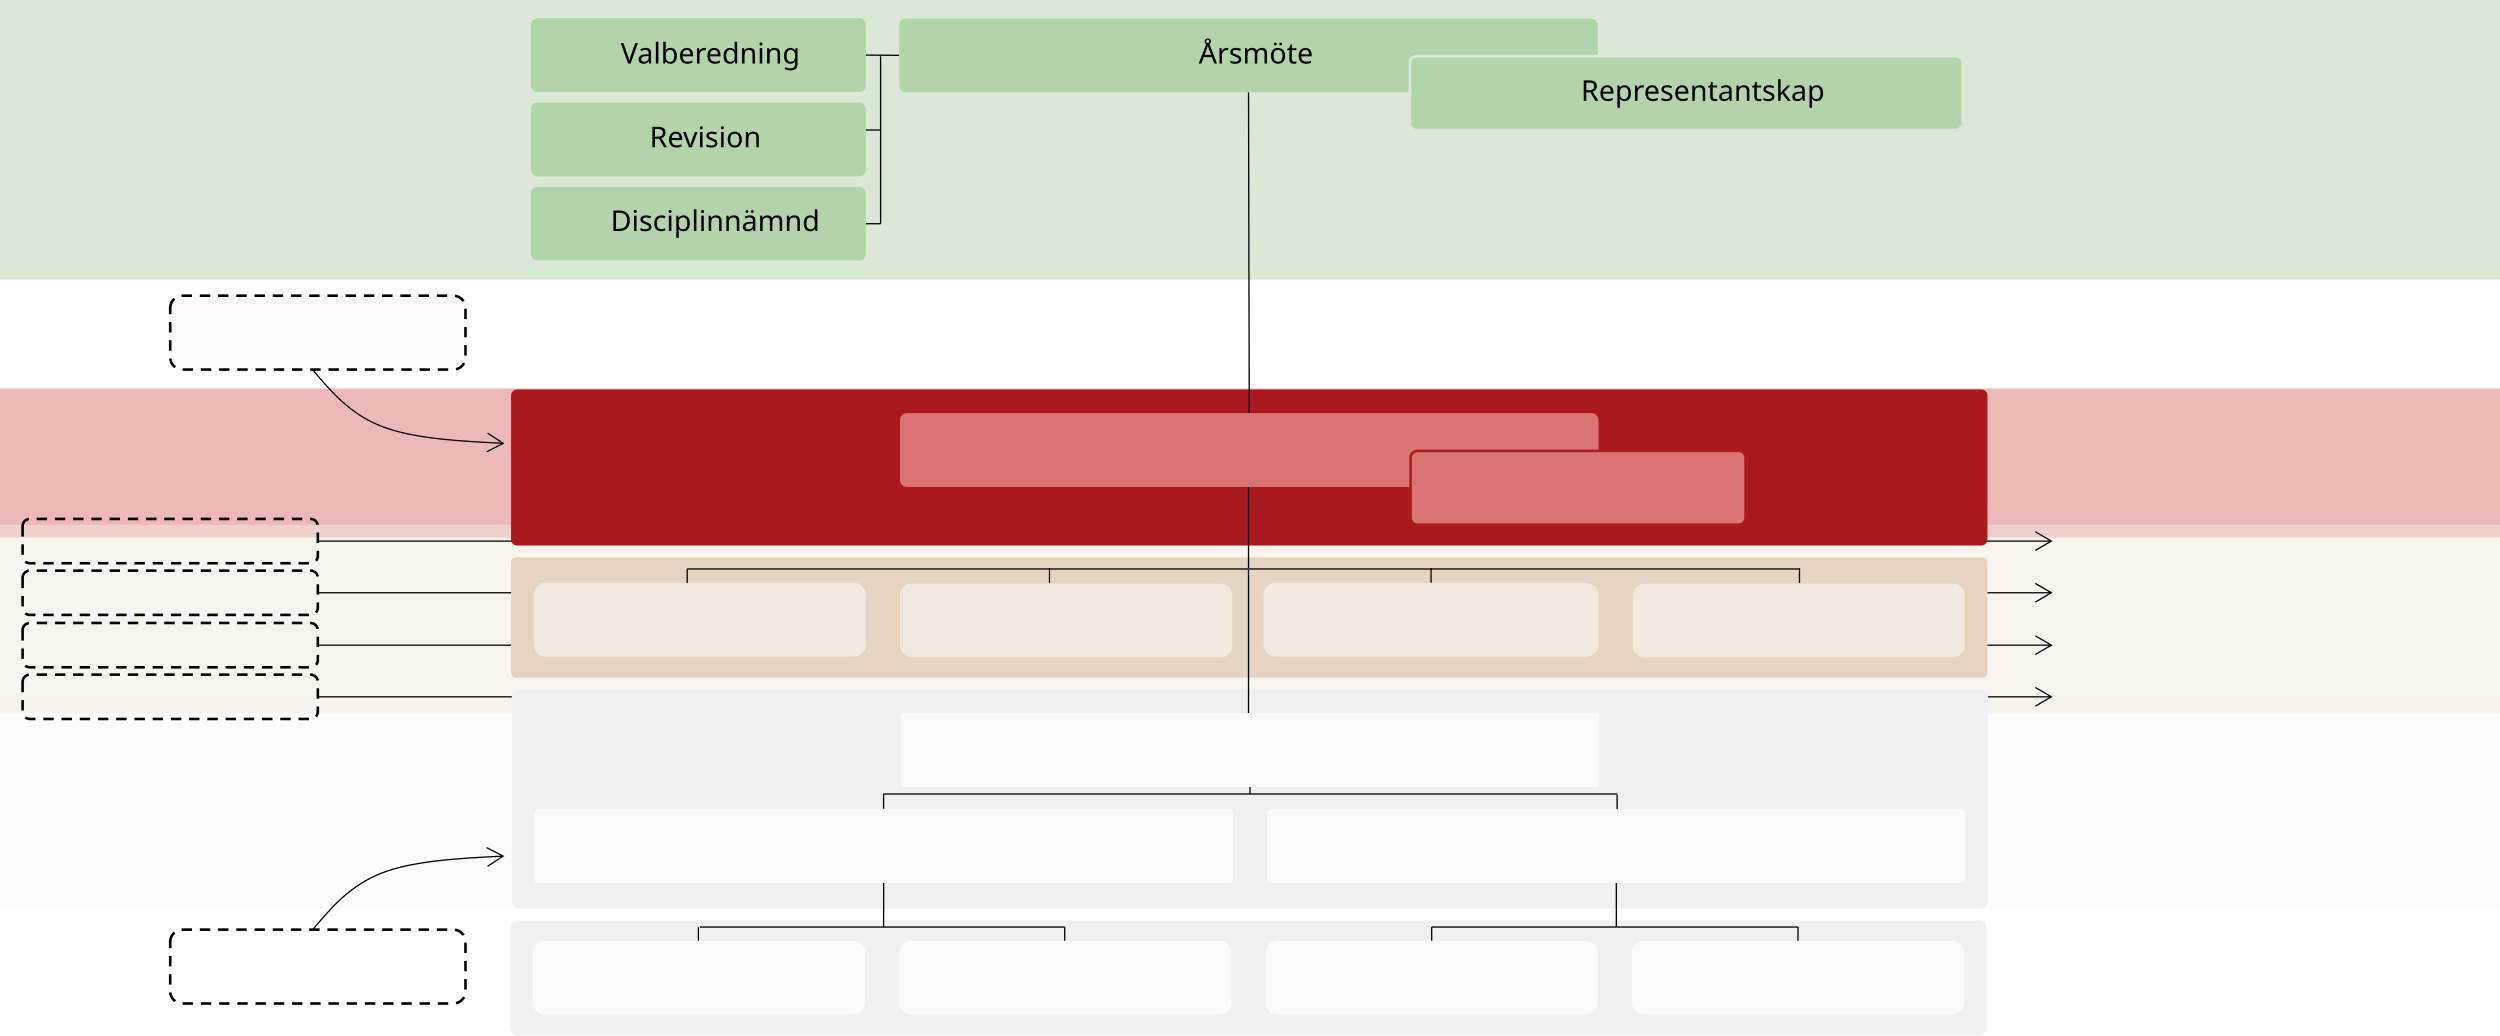
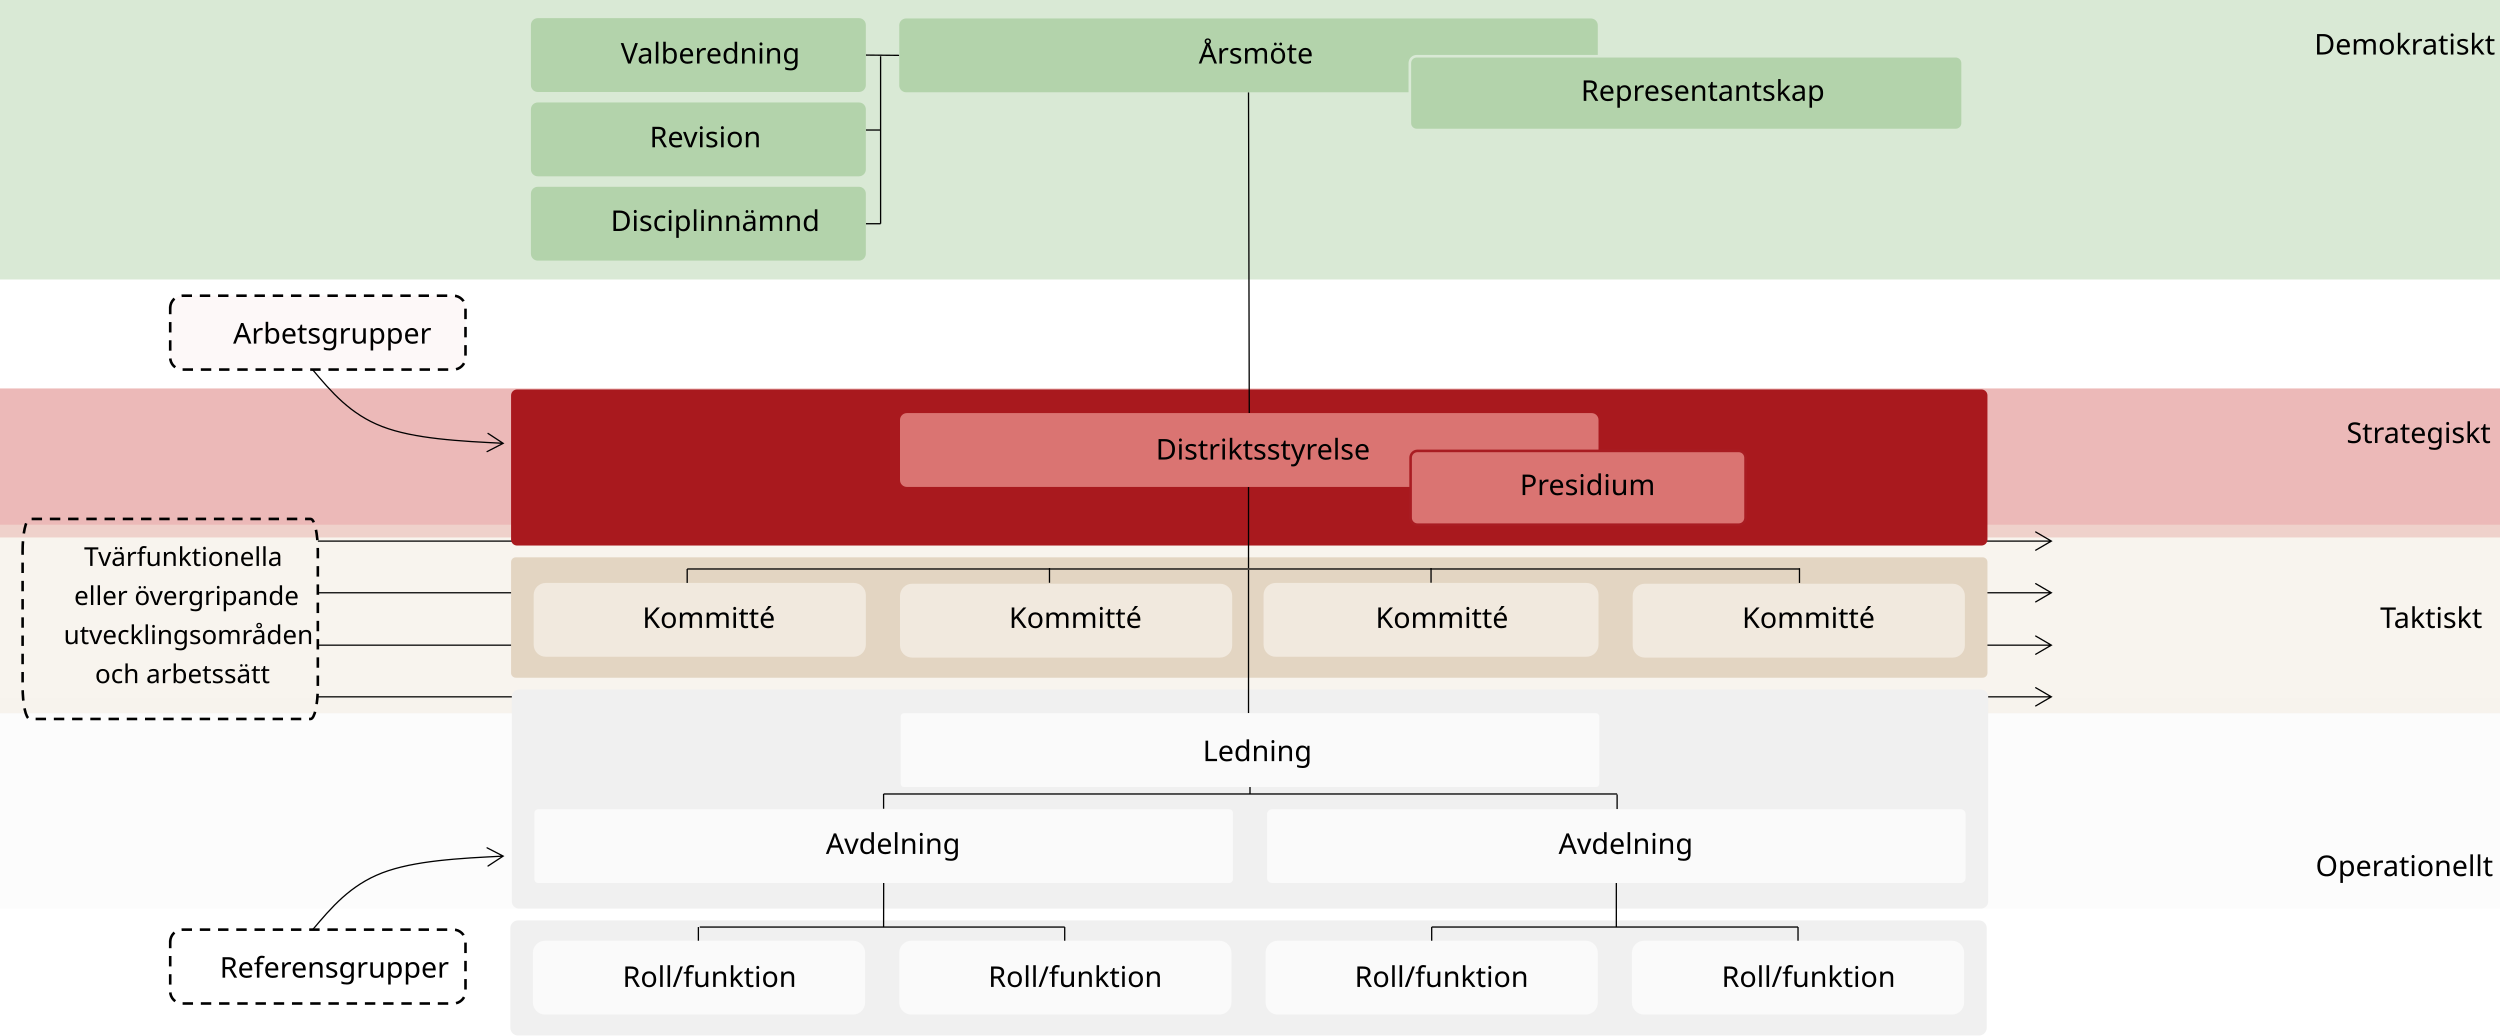
- <svg xmlns="http://www.w3.org/2000/svg" xmlns:xlink="http://www.w3.org/1999/xlink" version="1.1" x="0px" y="0px" viewBox="0 0 960 397.63" style="enable-background:new 0 0 960 397.63;" xml:space="preserve">
+ <svg xmlns="http://www.w3.org/2000/svg" version="1.1" x="0px" y="0px" viewBox="0 0 960 397.63" style="enable-background:new 0 0 960 397.63;" xml:space="preserve">
  <style type="text/css">
	.st0{opacity:0.502;fill-rule:evenodd;clip-rule:evenodd;fill:#FAFAFA;}
	.st1{opacity:0.502;fill-rule:evenodd;clip-rule:evenodd;fill:#DA7472;}
	.st2{opacity:0.502;fill-rule:evenodd;clip-rule:evenodd;fill:#F1E9DE;}
	.st3{opacity:0.502;fill-rule:evenodd;clip-rule:evenodd;fill:#B3D3AB;}
- 	.st4{fill:none;stroke:#000000;stroke-miterlimit:10;stroke-dasharray:4,3;}
- 	.st5{fill-rule:evenodd;clip-rule:evenodd;fill:#F0F0F0;}
- 	.st6{fill-rule:evenodd;clip-rule:evenodd;fill:#E3D5C2;}
- 	.st7{fill-rule:evenodd;clip-rule:evenodd;fill:#A9191E;}
- 	.st8{fill:none;stroke:#000000;stroke-width:0.5;stroke-miterlimit:10;}
- 	.st9{fill-rule:evenodd;clip-rule:evenodd;fill:#FAFAFA;}
- 	.st10{fill-rule:evenodd;clip-rule:evenodd;fill:#F1E9DE;}
- 	.st11{fill-rule:evenodd;clip-rule:evenodd;fill:#DA7472;}
- 	.st12{fill:none;stroke:#A91C22;stroke-miterlimit:10;}
- 	.st13{opacity:0.102;fill-rule:evenodd;clip-rule:evenodd;fill:#ECB9B8;}
- 	.st14{fill-rule:evenodd;clip-rule:evenodd;fill:#B3D3AB;}
- 	.st15{font-family:'Calibri';}
- 	.st16{font-size:11px;}
- 	.st17{fill-rule:evenodd;clip-rule:evenodd;fill:#B3D3AB;stroke:#D9E9D5;stroke-miterlimit:10;}
- 	.st18{display:none;}
- 	.st19{display:inline;}
+ 	.st4{font-family:'Calibri';}
+ 	.st5{font-size:11px;}
+ 	.st6{fill:none;stroke:#000000;stroke-miterlimit:10;stroke-dasharray:4,3;}
+ 	.st7{font-family:'Calibri-Italic';}
+ 	.st8{font-size:10px;}
+ 	.st9{fill-rule:evenodd;clip-rule:evenodd;fill:#F0F0F0;}
+ 	.st10{fill-rule:evenodd;clip-rule:evenodd;fill:#E3D5C2;}
+ 	.st11{fill-rule:evenodd;clip-rule:evenodd;fill:#A9191E;}
+ 	.st12{fill:none;stroke:#000000;stroke-width:0.5;stroke-miterlimit:10;}
+ 	.st13{fill-rule:evenodd;clip-rule:evenodd;fill:#FAFAFA;}
+ 	.st14{fill-rule:evenodd;clip-rule:evenodd;fill:#F1E9DE;}
+ 	.st15{fill-rule:evenodd;clip-rule:evenodd;fill:#DA7472;}
+ 	.st16{fill:none;stroke:#A91C22;stroke-miterlimit:10;}
+ 	.st17{opacity:0.102;fill-rule:evenodd;clip-rule:evenodd;fill:#ECB9B8;}
+ 	.st18{fill-rule:evenodd;clip-rule:evenodd;fill:#B3D3AB;}
+ 	.st19{fill-rule:evenodd;clip-rule:evenodd;fill:#B3D3AB;stroke:#D9E9D5;stroke-miterlimit:10;}
</style>
  <g id="bg_ljus">
    <rect id="operationellt_2_" y="267.95" class="st0" width="960" height="80.94" />
    <rect id="strategiskt_2_" y="149.16" class="st1" width="960" height="57.23" />
    <rect id="taktiskt_2_" y="201.49" class="st2" width="960" height="72.39" />
    <rect id="demokratiskt_1_" class="st3" width="960" height="107.33" />
-     <g id="text_6_">
- 	</g>
+     <g id="text">
+       <text transform="matrix(1 0 0 1 889.1749 336.4154)" class="st4 st5">Operationellt</text>
+       <text transform="matrix(1 0 0 1 913.984 241.1331)" class="st4 st5">Taktiskt</text>
+       <text transform="matrix(1 0 0 1 901.0392 170.1147)" class="st4 st5">Strategiskt</text>
+       <text transform="matrix(1 0 0 1 888.6803 20.9354)" class="st4 st5">Demokratiskt</text>
+     </g>
  </g>
  <g id="TFA_linjer_1_">
    <g id="linjer">
      <path d="M781.83,204.06l6.37,3.72l-6.37,3.71c-0.12,0.07-0.27,0.03-0.34-0.09s-0.03-0.27,0.09-0.34l6-3.5v0.43l-6-3.5    c-0.12-0.07-0.16-0.22-0.09-0.34S781.71,203.99,781.83,204.06z M122.06,207.53h665.62v0.5H122.06V207.53z" />
      <path d="M781.83,223.9l6.37,3.72l-6.37,3.72c-0.12,0.07-0.27,0.03-0.34-0.09s-0.03-0.28,0.09-0.35l6-3.5v0.44l-6-3.5    c-0.12-0.07-0.16-0.23-0.09-0.35C781.56,223.88,781.71,223.83,781.83,223.9z M122.06,227.37h665.62v0.5H122.06V227.37z" />
      <path d="M781.83,244.02l6.37,3.72l-6.37,3.71c-0.12,0.07-0.27,0.03-0.34-0.09c-0.07-0.12-0.03-0.27,0.09-0.34l6-3.5v0.43l-6-3.5    c-0.12-0.07-0.16-0.22-0.09-0.34C781.56,243.99,781.71,243.95,781.83,244.02z M122.06,247.49h665.62v0.5H122.06V247.49z" />
      <path d="M781.83,263.86l6.37,3.72l-6.37,3.71c-0.12,0.07-0.27,0.03-0.34-0.09c-0.07-0.11-0.03-0.27,0.09-0.34l6-3.5v0.43l-6-3.5    c-0.12-0.06-0.16-0.22-0.09-0.34C781.56,263.83,781.71,263.79,781.83,263.86z M122.06,267.33h665.62v0.5H122.06V267.33z" />
    </g>
-     <g id="text_7_">
-       <path class="st4" d="M8.67,242.01c0-1.53,1.25-2.78,2.78-2.78h107.82c1.53,0,2.78,1.25,2.78,2.78v11.45    c0,1.53-1.25,2.78-2.78,2.78H11.46c-1.54,0-2.78-1.25-2.78-2.78V242.01z" />
-       <path class="st4" d="M8.67,261.86c0-1.54,1.25-2.79,2.78-2.79h107.82c1.53,0,2.78,1.25,2.78,2.79v11.44    c0,1.54-1.25,2.78-2.78,2.78H11.46c-1.54,0-2.78-1.24-2.78-2.78V261.86z" />
-       <path class="st4" d="M8.67,202.06c0-1.54,1.25-2.79,2.78-2.79h107.82c1.53,0,2.78,1.25,2.78,2.79v11.44    c0,1.54-1.25,2.78-2.78,2.78H11.46c-1.54,0-2.78-1.24-2.78-2.78V202.06z" />
-       <path class="st4" d="M8.67,221.9c0-1.54,1.25-2.78,2.78-2.78h107.82c1.53,0,2.78,1.24,2.78,2.78v11.44c0,1.54-1.25,2.78-2.78,2.78    H11.46c-1.54,0-2.78-1.24-2.78-2.78V221.9z" />
-     </g>
+     <path class="st6" d="M8.67,211.83c0-6.96,1.25-12.56,2.78-12.56h107.82c1.53,0,2.78,5.6,2.78,12.56v51.69   c0,6.96-1.25,12.56-2.78,12.56H11.46c-1.54,0-2.78-5.6-2.78-12.56V211.83z" />
+     <text transform="matrix(1 0 0 1 32.3008 217.3288)">
+       <tspan x="0" y="0" class="st7 st8">Tvärfunktionella</tspan>
+       <tspan x="-3.85" y="15" class="st7 st8">eller övergripande</tspan>
+       <tspan x="-7.87" y="30" class="st7 st8">utvecklingsområden</tspan>
+       <tspan x="4.17" y="45" class="st7 st8">och arbetssätt</tspan>
+     </text>
  </g>
  <g id="bg_1_">
-     <path id="operationellt_2" class="st5" d="M195.97,356.38c0-1.62,1.31-2.94,2.94-2.94h561.04c1.63,0,2.95,1.32,2.95,2.94v38.3   c0,1.63-1.32,2.95-2.95,2.95H198.91c-1.63,0-2.94-1.32-2.94-2.95V356.38z" />
-     <path id="operationellt" class="st5" d="M196.54,267.54c0-1.52,1.23-2.75,2.75-2.75h561.42c1.52,0,2.75,1.23,2.75,2.75v78.6   c0,1.52-1.23,2.75-2.75,2.75H199.29c-1.52,0-2.75-1.23-2.75-2.75V267.54z" />
-     <path id="taktiskt" class="st6" d="M196.25,215.84c0-1.01,0.82-1.83,1.83-1.83h563.27c1.01,0,1.83,0.82,1.83,1.83v42.58   c0,1.01-0.82,1.82-1.83,1.82H198.08c-1.01,0-1.83-0.81-1.83-1.82V215.84z" />
-     <path id="strategiskt" class="st7" d="M196.25,151.85c0-1.27,1.03-2.3,2.31-2.3h562.31c1.28,0,2.31,1.03,2.31,2.3v55.33   c0,1.28-1.03,2.31-2.31,2.31H198.56c-1.28,0-2.31-1.03-2.31-2.31V151.85z" />
+     <path id="operationellt_2" class="st9" d="M195.97,356.38c0-1.62,1.31-2.94,2.94-2.94h561.04c1.63,0,2.95,1.32,2.95,2.94v38.3   c0,1.63-1.32,2.95-2.95,2.95H198.91c-1.63,0-2.94-1.32-2.94-2.95V356.38z" />
+     <path id="operationellt" class="st9" d="M196.54,267.54c0-1.52,1.23-2.75,2.75-2.75h561.42c1.52,0,2.75,1.23,2.75,2.75v78.6   c0,1.52-1.23,2.75-2.75,2.75H199.29c-1.52,0-2.75-1.23-2.75-2.75V267.54z" />
+     <path id="taktiskt" class="st10" d="M196.25,215.84c0-1.01,0.82-1.83,1.83-1.83h563.27c1.01,0,1.83,0.82,1.83,1.83v42.58   c0,1.01-0.82,1.82-1.83,1.82H198.08c-1.01,0-1.83-0.81-1.83-1.82V215.84z" />
+     <path id="strategiskt" class="st11" d="M196.25,151.85c0-1.27,1.03-2.3,2.31-2.3h562.31c1.28,0,2.31,1.03,2.31,2.3v55.33   c0,1.28-1.03,2.31-2.31,2.31H198.56c-1.28,0-2.31-1.03-2.31-2.31V151.85z" />
  </g>
  <g id="Linjer">
-     <line class="st8" x1="345.31" y1="21.26" x2="332.48" y2="21.15" />
-     <line class="st8" x1="332.48" y1="49.93" x2="338.15" y2="49.93" />
-     <line class="st8" x1="332.48" y1="85.91" x2="338.15" y2="85.91" />
-     <line class="st8" x1="338.15" y1="85.91" x2="338.15" y2="21.59" />
-     <line class="st8" x1="479.43" y1="35.43" x2="479.72" y2="158.63" />
-     <line class="st8" x1="691" y1="223.85" x2="691" y2="218.18" />
-     <line class="st8" x1="549.52" y1="223.79" x2="549.52" y2="218.12" />
-     <line class="st8" x1="403" y1="223.79" x2="403" y2="218.12" />
-     <line class="st8" x1="263.88" y1="224.16" x2="263.88" y2="218.49" />
-     <line class="st8" x1="263.88" y1="218.49" x2="691" y2="218.49" />
-     <line class="st8" x1="479.43" y1="186.98" x2="479.43" y2="218.16" />
-     <line class="st8" x1="479.43" y1="218.87" x2="479.43" y2="273.86" />
-     <line class="st8" x1="339.3" y1="310.56" x2="339.3" y2="304.89" />
-     <line class="st8" x1="620.97" y1="310.74" x2="620.97" y2="305.07" />
-     <line class="st8" x1="620.97" y1="304.89" x2="339.3" y2="304.89" />
-     <line class="st8" x1="690.44" y1="361.65" x2="690.44" y2="355.98" />
-     <line class="st8" x1="549.77" y1="361.66" x2="549.77" y2="355.99" />
-     <line class="st8" x1="268.18" y1="361.66" x2="268.18" y2="355.99" />
-     <line class="st8" x1="408.85" y1="361.66" x2="408.85" y2="355.99" />
-     <line class="st8" x1="268.71" y1="355.99" x2="408.85" y2="355.99" />
-     <line class="st8" x1="549.77" y1="355.98" x2="690.44" y2="355.98" />
-     <line class="st8" x1="620.67" y1="339.08" x2="620.67" y2="355.98" />
-     <line class="st8" x1="339.33" y1="339.08" x2="339.3" y2="355.99" />
-     <line class="st8" x1="480" y1="302.22" x2="480" y2="304.89" />
+     <line class="st12" x1="345.31" y1="21.26" x2="332.48" y2="21.15" />
+     <line class="st12" x1="332.48" y1="49.93" x2="338.15" y2="49.93" />
+     <line class="st12" x1="332.48" y1="85.91" x2="338.15" y2="85.91" />
+     <line class="st12" x1="338.15" y1="85.91" x2="338.15" y2="21.59" />
+     <line class="st12" x1="479.43" y1="35.43" x2="479.72" y2="158.63" />
+     <line class="st12" x1="691" y1="223.85" x2="691" y2="218.18" />
+     <line class="st12" x1="549.52" y1="223.79" x2="549.52" y2="218.12" />
+     <line class="st12" x1="403" y1="223.79" x2="403" y2="218.12" />
+     <line class="st12" x1="263.88" y1="224.16" x2="263.88" y2="218.49" />
+     <line class="st12" x1="263.88" y1="218.49" x2="691" y2="218.49" />
+     <line class="st12" x1="479.43" y1="186.98" x2="479.43" y2="218.16" />
+     <line class="st12" x1="479.43" y1="218.87" x2="479.43" y2="273.86" />
+     <line class="st12" x1="339.3" y1="310.56" x2="339.3" y2="304.89" />
+     <line class="st12" x1="620.97" y1="310.74" x2="620.97" y2="305.07" />
+     <line class="st12" x1="620.97" y1="304.89" x2="339.3" y2="304.89" />
+     <line class="st12" x1="690.44" y1="361.65" x2="690.44" y2="355.98" />
+     <line class="st12" x1="549.77" y1="361.66" x2="549.77" y2="355.99" />
+     <line class="st12" x1="268.18" y1="361.66" x2="268.18" y2="355.99" />
+     <line class="st12" x1="408.85" y1="361.66" x2="408.85" y2="355.99" />
+     <line class="st12" x1="268.71" y1="355.99" x2="408.85" y2="355.99" />
+     <line class="st12" x1="549.77" y1="355.98" x2="690.44" y2="355.98" />
+     <line class="st12" x1="620.67" y1="339.08" x2="620.67" y2="355.98" />
+     <line class="st12" x1="339.33" y1="339.08" x2="339.3" y2="355.99" />
+     <line class="st12" x1="480" y1="302.22" x2="480" y2="304.89" />
  </g>
  <g id="Operationellt">
    <g id="R4">
-       <path class="st9" d="M626.66,365.88c0-2.56,2.08-4.64,4.64-4.64h118.28c2.56,0,4.64,2.08,4.64,4.64v19.07    c0,2.56-2.08,4.64-4.64,4.64H631.3c-2.56,0-4.64-2.08-4.64-4.64V365.88z" />
+       <path id="box_7_" class="st13" d="M626.66,365.88c0-2.56,2.08-4.64,4.64-4.64h118.28c2.56,0,4.64,2.08,4.64,4.64v19.07    c0,2.56-2.08,4.64-4.64,4.64H631.3c-2.56,0-4.64-2.08-4.64-4.64V365.88z" />
+       <text transform="matrix(1 0 0 1 661.0924 378.9942)" class="st4 st5">Roll/funktion</text>
    </g>
    <g id="R3">
-       <path class="st9" d="M485.99,365.88c0-2.56,2.07-4.64,4.64-4.64h118.28c2.56,0,4.64,2.08,4.64,4.64v19.07    c0,2.56-2.08,4.64-4.64,4.64H490.63c-2.57,0-4.64-2.08-4.64-4.64V365.88z" />
+       <path id="box_8_" class="st13" d="M485.99,365.88c0-2.56,2.07-4.64,4.64-4.64h118.28c2.56,0,4.64,2.08,4.64,4.64v19.07    c0,2.56-2.08,4.64-4.64,4.64H490.63c-2.57,0-4.64-2.08-4.64-4.64V365.88z" />
+       <text transform="matrix(1 0 0 1 520.1719 378.9941)" class="st4 st5">Roll/funktion</text>
    </g>
    <g id="R2">
-       <path class="st9" d="M345.31,365.88c0-2.56,2.08-4.64,4.64-4.64h118.29c2.56,0,4.63,2.08,4.63,4.64v19.07    c0,2.56-2.07,4.64-4.63,4.64H349.95c-2.56,0-4.64-2.08-4.64-4.64V365.88z" />
+       <path id="box_9_" class="st13" d="M345.31,365.88c0-2.56,2.08-4.64,4.64-4.64h118.29c2.56,0,4.63,2.08,4.63,4.64v19.07    c0,2.56-2.07,4.64-4.63,4.64H349.95c-2.56,0-4.64-2.08-4.64-4.64V365.88z" />
+       <text transform="matrix(1 0 0 1 379.5025 378.9936)" class="st4 st5">Roll/funktion</text>
    </g>
    <g id="R1">
-       <path class="st9" d="M204.64,365.88c0-2.56,2.08-4.64,4.64-4.64h118.28c2.56,0,4.64,2.08,4.64,4.64v19.07    c0,2.56-2.08,4.64-4.64,4.64H209.28c-2.56,0-4.64-2.08-4.64-4.64V365.88z" />
+       <path class="st13" d="M204.64,365.88c0-2.56,2.08-4.64,4.64-4.64h118.28c2.56,0,4.64,2.08,4.64,4.64v19.07    c0,2.56-2.08,4.64-4.64,4.64H209.28c-2.56,0-4.64-2.08-4.64-4.64V365.88z" />
+       <text transform="matrix(1 0 0 1 239.0724 378.994)" class="st4 st5">Roll/funktion</text>
    </g>
    <g id="AVD2">
-       <path class="st9" d="M486.56,312.64c0-1.05,0.85-1.9,1.9-1.9h264.43c1.05,0,1.9,0.85,1.9,1.9v24.55c0,1.04-0.85,1.89-1.9,1.89    H488.46c-1.05,0-1.9-0.85-1.9-1.89V312.64z" />
+       <path id="box_6_" class="st13" d="M486.56,312.64c0-1.05,0.85-1.9,1.9-1.9h264.43c1.05,0,1.9,0.85,1.9,1.9v24.55    c0,1.04-0.85,1.89-1.9,1.89H488.46c-1.05,0-1.9-0.85-1.9-1.89V312.64z" />
+       <text transform="matrix(1 0 0 1 598.4891 327.9099)" class="st4 st5">Avdelning</text>
    </g>
    <g id="AVD1">
-       <path class="st9" d="M205.21,312.18c0-0.8,0.65-1.44,1.44-1.44H472c0.8,0,1.44,0.64,1.44,1.44v25.46c0,0.8-0.64,1.44-1.44,1.44    H206.65c-0.79,0-1.44-0.64-1.44-1.44V312.18z" />
+       <path id="box_5_" class="st13" d="M205.21,312.18c0-0.8,0.65-1.44,1.44-1.44H472c0.8,0,1.44,0.64,1.44,1.44v25.46    c0,0.8-0.64,1.44-1.44,1.44H206.65c-0.79,0-1.44-0.64-1.44-1.44V312.18z" />
+       <text transform="matrix(1 0 0 1 317.1295 327.9104)" class="st4 st5">Avdelning</text>
    </g>
    <g id="ledning">
-       <path class="st9" d="M345.88,275.09c0-0.67,0.55-1.21,1.22-1.21h265.8c0.67,0,1.22,0.54,1.22,1.21v25.92    c0,0.67-0.55,1.21-1.22,1.21H347.1c-0.67,0-1.22-0.54-1.22-1.21V275.09z" />
+       <path id="box_4_" class="st13" d="M345.88,275.09c0-0.67,0.55-1.21,1.22-1.21h265.8c0.67,0,1.22,0.54,1.22,1.21v25.92    c0,0.67-0.55,1.21-1.22,1.21H347.1c-0.67,0-1.22-0.54-1.22-1.21V275.09z" />
+       <text transform="matrix(1 0 0 1 461.8613 292.2756)" class="st4 st5">Ledning</text>
    </g>
    <g id="RG">
+       <path id="kant_1_" class="st6" d="M65.37,361.63c0-2.56,2.08-4.64,4.64-4.64h104.11c2.56,0,4.63,2.08,4.63,4.64v19.07    c0,2.56-2.07,4.64-4.63,4.64H70c-2.56,0-4.64-2.08-4.64-4.64V361.63z" />
+       <text transform="matrix(1 0 0 1 84.3978 375.4156)" class="st4 st5">Referensgrupper</text>
      <path id="pil" d="M187.15,325.34l6.55,3.38l-6.16,4.04c-0.12,0.08-0.28,0.05-0.35-0.07c-0.08-0.12-0.04-0.27,0.07-0.35l5.81-3.8    l0.02,0.43l-6.17-3.19c-0.12-0.06-0.17-0.21-0.11-0.33C186.88,325.32,187.03,325.28,187.15,325.34z M119.81,356.91l2.72-3.21    l2.79-3.17l2.91-3.09l1.52-1.49l1.57-1.46l1.63-1.4l1.7-1.37l1.77-1.29l1.86-1.25l1.94-1.17l2.05-1.11l2.15-1.01l2.25-0.94    l2.37-0.84l2.48-0.76l2.59-0.68l2.68-0.61l2.77-0.53l2.84-0.48l2.93-0.42l2.98-0.37l3.05-0.32l3.09-0.28l6.31-0.48l6.44-0.37    l6-0.31l0.02,0.5l-5.99,0.31l-6.44,0.37h0.01l-6.31,0.47h0.01l-3.09,0.29l-3.05,0.32h0.01l-2.98,0.37l-2.91,0.41l-2.84,0.48h0.01    l-2.76,0.53h0.01l-2.67,0.61v-0.01l-2.58,0.68h0.01l-2.46,0.75h0.01l-2.37,0.84h0.02l-2.25,0.93l0.01-0.01l-2.13,1.01h0.01    l-2.03,1.09h0.01l-1.94,1.17l0.01-0.01l-1.84,1.24l0.01-0.01l-1.77,1.29h0.01l-1.69,1.35l-1.62,1.4l0.01-0.01l-1.57,1.46    l0.01-0.01l-1.52,1.49l0.01-0.01l-2.9,3.08v-0.01l-2.78,3.17v-0.01l-2.72,3.21L119.81,356.91z" />
-       <path class="st4" d="M65.37,361.63c0-2.56,2.08-4.64,4.64-4.64h104.11c2.56,0,4.63,2.08,4.63,4.64v19.07    c0,2.56-2.07,4.64-4.63,4.64H70c-2.56,0-4.64-2.08-4.64-4.64V361.63z" />
    </g>
  </g>
  <g id="Taktiskt">
    <g id="K4">
-       <path class="st10" d="M626.95,228.8c0-2.56,2.07-4.64,4.63-4.64h118.29c2.56,0,4.64,2.08,4.64,4.64v19.07    c0,2.56-2.08,4.64-4.64,4.64H631.58c-2.56,0-4.63-2.08-4.63-4.64V228.8z" />
+       <path class="st14" d="M626.95,228.8c0-2.56,2.07-4.64,4.63-4.64h118.29c2.56,0,4.64,2.08,4.64,4.64v19.07    c0,2.56-2.08,4.64-4.64,4.64H631.58c-2.56,0-4.63-2.08-4.63-4.64V228.8z" />
+       <text transform="matrix(1 0 0 1 668.968 241.1326)" class="st4 st5">Kommitté</text>
    </g>
    <g id="K3">
-       <path class="st10" d="M485.21,228.48c0-2.56,2.08-4.63,4.64-4.63h119.34c2.57,0,4.64,2.07,4.64,4.63v19.07    c0,2.57-2.07,4.64-4.64,4.64H489.85c-2.56,0-4.64-2.07-4.64-4.64V228.48z" />
+       <path class="st14" d="M485.21,228.48c0-2.56,2.08-4.63,4.64-4.63h119.34c2.57,0,4.64,2.07,4.64,4.63v19.07    c0,2.57-2.07,4.64-4.64,4.64H489.85c-2.56,0-4.64-2.07-4.64-4.64V228.48z" />
+       <text transform="matrix(1 0 0 1 528.2045 241.1331)" class="st4 st5">Kommitté</text>
    </g>
    <g id="K2">
-       <path class="st10" d="M345.6,228.8c0-2.56,2.08-4.64,4.64-4.64h118.28c2.56,0,4.64,2.08,4.64,4.64v19.07    c0,2.56-2.08,4.64-4.64,4.64H350.24c-2.56,0-4.64-2.08-4.64-4.64V228.8z" />
+       <path class="st14" d="M345.6,228.8c0-2.56,2.08-4.64,4.64-4.64h118.28c2.56,0,4.64,2.08,4.64,4.64v19.07    c0,2.56-2.08,4.64-4.64,4.64H350.24c-2.56,0-4.64-2.08-4.64-4.64V228.8z" />
+       <text transform="matrix(1 0 0 1 387.4413 241.1324)" class="st4 st5">Kommitté</text>
    </g>
    <g id="K1">
-       <path class="st10" d="M204.93,228.48c0-2.56,2.07-4.63,4.63-4.63h118.29c2.56,0,4.63,2.07,4.63,4.63v19.07    c0,2.57-2.07,4.64-4.63,4.64H209.56c-2.56,0-4.63-2.07-4.63-4.64V228.48z" />
+       <path class="st14" d="M204.93,228.48c0-2.56,2.07-4.63,4.63-4.63h118.29c2.56,0,4.63,2.07,4.63,4.63v19.07    c0,2.57-2.07,4.64-4.63,4.64H209.56c-2.56,0-4.63-2.07-4.63-4.64V228.48z" />
+       <text transform="matrix(1 0 0 1 246.6781 241.1328)" class="st4 st5">Kommitté</text>
    </g>
  </g>
  <g id="Strategiskt">
    <g id="DS">
-       <path class="st11" d="M345.6,161.27c0-1.46,1.18-2.64,2.64-2.64h262.95c1.46,0,2.64,1.18,2.64,2.64v23.07    c0,1.46-1.18,2.64-2.64,2.64H348.24c-1.46,0-2.64-1.18-2.64-2.64V161.27z" />
+       <path class="st15" d="M345.6,161.27c0-1.46,1.18-2.64,2.64-2.64h262.95c1.46,0,2.64,1.18,2.64,2.64v23.07    c0,1.46-1.18,2.64-2.64,2.64H348.24c-1.46,0-2.64-1.18-2.64-2.64V161.27z" />
+       <text transform="matrix(1 0 0 1 443.8305 176.4661)" class="st4 st5">Distriktsstyrelse</text>
    </g>
    <g id="Presidium">
-       <path id="bg" class="st11" d="M541.67,175.77c0-1.45,1.18-2.63,2.64-2.63h123.34c1.46,0,2.64,1.18,2.64,2.63v23.07    c0,1.46-1.18,2.64-2.64,2.64H544.31c-1.46,0-2.64-1.18-2.64-2.64V175.77z" />
-       <path id="linje" class="st12" d="M541.67,175.77c0-1.45,1.18-2.63,2.64-2.63h123.34c1.46,0,2.64,1.18,2.64,2.63v23.07    c0,1.46-1.18,2.64-2.64,2.64H544.31c-1.46,0-2.64-1.18-2.64-2.64V175.77z" />
-       <g id="text_4_">
-         <defs>
-           <rect id="SVGID_1_" x="584.06" y="182.55" width="48.8" height="10.08" />
-         </defs>
-         <clipPath id="SVGID_2_">
-           <use xlink:href="#SVGID_1_" style="overflow:visible;" />
-         </clipPath>
-       </g>
+       <path id="bg" class="st15" d="M541.67,175.77c0-1.45,1.18-2.63,2.64-2.63h123.34c1.46,0,2.64,1.18,2.64,2.63v23.07    c0,1.46-1.18,2.64-2.64,2.64H544.31c-1.46,0-2.64-1.18-2.64-2.64V175.77z" />
+       <path id="kant_2_" class="st16" d="M541.67,175.77c0-1.45,1.18-2.63,2.64-2.63h123.34c1.46,0,2.64,1.18,2.64,2.63v23.07    c0,1.46-1.18,2.64-2.64,2.64H544.31c-1.46,0-2.64-1.18-2.64-2.64V175.77z" />
+       <text transform="matrix(1 0 0 1 583.6364 190.1089)" class="st4 st5">Presidium</text>
    </g>
    <g id="AG">
-       <path class="st13" d="M65.37,118.2c0-2.56,2.08-4.64,4.64-4.64h104.11c2.56,0,4.63,2.08,4.63,4.64v19.07    c0,2.56-2.07,4.64-4.63,4.64H70c-2.56,0-4.64-2.08-4.64-4.64V118.2z" />
-       <path class="st4" d="M65.37,118.2c0-2.56,2.08-4.64,4.64-4.64h104.11c2.56,0,4.63,2.08,4.63,4.64v19.07    c0,2.56-2.07,4.64-4.63,4.64H70c-2.56,0-4.64-2.08-4.64-4.64V118.2z" />
-       <path d="M187.15,173.64l6.55-3.38l-6.16-4.04c-0.12-0.08-0.28-0.05-0.35,0.07c-0.08,0.12-0.04,0.27,0.07,0.35l5.81,3.8l0.02-0.43    l-6.17,3.19c-0.12,0.06-0.17,0.21-0.11,0.33C186.88,173.66,187.03,173.7,187.15,173.64z M119.81,142.07l2.72,3.21l2.79,3.17    l2.91,3.09l1.52,1.49l1.57,1.46l1.63,1.4l1.7,1.37l1.77,1.29l1.86,1.25l1.94,1.17l2.05,1.11l2.15,1.01l2.25,0.94l2.37,0.84    l2.48,0.76l2.59,0.68l2.68,0.61l2.77,0.53l2.84,0.48l2.93,0.42l2.98,0.37l3.05,0.32l3.09,0.28l6.31,0.48l6.44,0.37l6,0.31    l0.02-0.5l-5.99-0.31l-6.44-0.37h0.01l-6.31-0.47h0.01l-3.09-0.29l-3.05-0.32h0.01l-2.98-0.37l-2.91-0.41l-2.84-0.48h0.01    l-2.76-0.53h0.01l-2.67-0.61v0.01l-2.58-0.68h0.01l-2.46-0.75h0.01l-2.37-0.84h0.02l-2.25-0.93l0.01,0.01l-2.13-1.01h0.01    l-2.03-1.09h0.01l-1.94-1.17l0.01,0.01l-1.84-1.24l0.01,0.01l-1.77-1.29h0.01l-1.69-1.35l-1.62-1.4l0.01,0.01l-1.57-1.46    l0.01,0.01l-1.52-1.49l0.01,0.01l-2.9-3.08v0.01l-2.78-3.17v0.01l-2.72-3.21L119.81,142.07z" />
+       <path id="bg_2_" class="st17" d="M65.37,118.2c0-2.56,2.08-4.64,4.64-4.64h104.11c2.56,0,4.63,2.08,4.63,4.64v19.07    c0,2.56-2.07,4.64-4.63,4.64H70c-2.56,0-4.64-2.08-4.64-4.64V118.2z" />
+       <path id="kant" class="st6" d="M65.37,118.2c0-2.56,2.08-4.64,4.64-4.64h104.11c2.56,0,4.63,2.08,4.63,4.64v19.07    c0,2.56-2.07,4.64-4.63,4.64H70c-2.56,0-4.64-2.08-4.64-4.64V118.2z" />
+       <text transform="matrix(1 0 0 1 89.5114 131.9352)" class="st4 st5">Arbetsgrupper</text>
+       <path id="pil_1_" d="M187.15,173.64l6.55-3.38l-6.16-4.04c-0.12-0.08-0.28-0.05-0.35,0.07c-0.08,0.12-0.04,0.27,0.07,0.35    l5.81,3.8l0.02-0.43l-6.17,3.19c-0.12,0.06-0.17,0.21-0.11,0.33C186.88,173.66,187.03,173.7,187.15,173.64z M119.81,142.07    l2.72,3.21l2.79,3.17l2.91,3.09l1.52,1.49l1.57,1.46l1.63,1.4l1.7,1.37l1.77,1.29l1.86,1.25l1.94,1.17l2.05,1.11l2.15,1.01    l2.25,0.94l2.37,0.84l2.48,0.76l2.59,0.68l2.68,0.61l2.77,0.53l2.84,0.48l2.93,0.42l2.98,0.37l3.05,0.32l3.09,0.28l6.31,0.48    l6.44,0.37l6,0.31l0.02-0.5l-5.99-0.31l-6.44-0.37h0.01l-6.31-0.47h0.01l-3.09-0.29l-3.05-0.32h0.01l-2.98-0.37l-2.91-0.41    l-2.84-0.48h0.01l-2.76-0.53h0.01l-2.67-0.61v0.01l-2.58-0.68h0.01l-2.46-0.75h0.01l-2.37-0.84h0.02l-2.25-0.93l0.01,0.01    l-2.13-1.01h0.01l-2.03-1.09h0.01l-1.94-1.17l0.01,0.01l-1.84-1.24l0.01,0.01l-1.77-1.29h0.01l-1.69-1.35l-1.62-1.4l0.01,0.01    l-1.57-1.46l0.01,0.01l-1.52-1.49l0.01,0.01l-2.9-3.08v0.01l-2.78-3.17v0.01l-2.72-3.21L119.81,142.07z" />
    </g>
  </g>
  <g id="Demokratiskt">
    <g id="Årsmöte">
-       <path id="box_3_" class="st14" d="M345.31,9.72c0-1.45,1.19-2.63,2.64-2.63h262.96c1.46,0,2.64,1.18,2.64,2.63v23.07    c0,1.46-1.18,2.64-2.64,2.64H347.95c-1.45,0-2.64-1.18-2.64-2.64V9.72z" />
-       <text transform="matrix(1 0 0 1 460.3064 24.3883)" class="st15 st16">Årsmöte</text>
+       <path id="box_3_" class="st18" d="M345.31,9.72c0-1.45,1.19-2.63,2.64-2.63h262.96c1.46,0,2.64,1.18,2.64,2.63v23.07    c0,1.46-1.18,2.64-2.64,2.64H347.95c-1.45,0-2.64-1.18-2.64-2.64V9.72z" />
+       <text transform="matrix(1 0 0 1 460.3064 24.3883)" class="st4 st5">Årsmöte</text>
    </g>
    <g id="Repskap">
-       <path id="box_2_" class="st17" d="M541.38,24.23c0-1.46,1.18-2.64,2.64-2.64h206.99c1.46,0,2.64,1.18,2.64,2.64V47.3    c0,1.45-1.18,2.63-2.64,2.63H544.02c-1.46,0-2.64-1.18-2.64-2.63V24.23z" />
-       <text transform="matrix(1 0 0 1 607.0865 38.7237)" class="st15 st16">Representantskap</text>
+       <path id="box_2_" class="st19" d="M541.38,24.23c0-1.46,1.18-2.64,2.64-2.64h206.99c1.46,0,2.64,1.18,2.64,2.64V47.3    c0,1.45-1.18,2.63-2.64,2.63H544.02c-1.46,0-2.64-1.18-2.64-2.63V24.23z" />
+       <text transform="matrix(1 0 0 1 607.0865 38.7237)" class="st4 st5">Representantskap</text>
    </g>
    <g id="VB">
-       <path id="box_1_" class="st14" d="M203.87,9.61c0-1.46,1.18-2.64,2.63-2.64h123.35c1.45,0,2.63,1.18,2.63,2.64v23.07    c0,1.46-1.18,2.64-2.63,2.64H206.5c-1.45,0-2.63-1.18-2.63-2.64V9.61z" />
-       <text transform="matrix(1 0 0 1 238.3574 24.3883)" class="st15 st16">Valberedning</text>
+       <path id="box_1_" class="st18" d="M203.87,9.61c0-1.46,1.18-2.64,2.63-2.64h123.35c1.45,0,2.63,1.18,2.63,2.64v23.07    c0,1.46-1.18,2.64-2.63,2.64H206.5c-1.45,0-2.63-1.18-2.63-2.64V9.61z" />
+       <text transform="matrix(1 0 0 1 238.3574 24.3883)" class="st4 st5">Valberedning</text>
    </g>
    <g id="REV">
-       <path id="box" class="st14" d="M203.87,41.99c0-1.46,1.18-2.64,2.63-2.64h123.35c1.45,0,2.63,1.18,2.63,2.64v23.07    c0,1.46-1.18,2.64-2.63,2.64H206.5c-1.45,0-2.63-1.18-2.63-2.64V41.99z" />
-       <text transform="matrix(1 0 0 1 249.4561 56.5484)" class="st15 st16">Revision</text>
+       <path id="box" class="st18" d="M203.87,41.99c0-1.46,1.18-2.64,2.63-2.64h123.35c1.45,0,2.63,1.18,2.63,2.64v23.07    c0,1.46-1.18,2.64-2.63,2.64H206.5c-1.45,0-2.63-1.18-2.63-2.64V41.99z" />
+       <text transform="matrix(1 0 0 1 249.4561 56.5484)" class="st4 st5">Revision</text>
    </g>
    <g id="DN">
-       <path id="Box" class="st14" d="M203.87,74.37c0-1.46,1.18-2.64,2.63-2.64h123.35c1.45,0,2.63,1.18,2.63,2.64v23.07    c0,1.46-1.18,2.64-2.63,2.64H206.5c-1.45,0-2.63-1.18-2.63-2.64V74.37z" />
-       <text transform="matrix(1 0 0 1 234.4933 88.7086)" class="st15 st16">Disciplinnämnd</text>
+       <path id="Box" class="st18" d="M203.87,74.37c0-1.46,1.18-2.64,2.63-2.64h123.35c1.45,0,2.63,1.18,2.63,2.64v23.07    c0,1.46-1.18,2.64-2.63,2.64H206.5c-1.45,0-2.63-1.18-2.63-2.64V74.37z" />
+       <text transform="matrix(1 0 0 1 234.4933 88.7086)" class="st4 st5">Disciplinnämnd</text>
    </g>
  </g>
-   <g id="Layer_9" class="st18">
-     <text transform="matrix(1 0 0 1 607.0865 38.7237)" class="st19 st15 st16">Representantskap</text>
-   </g>
</svg>
